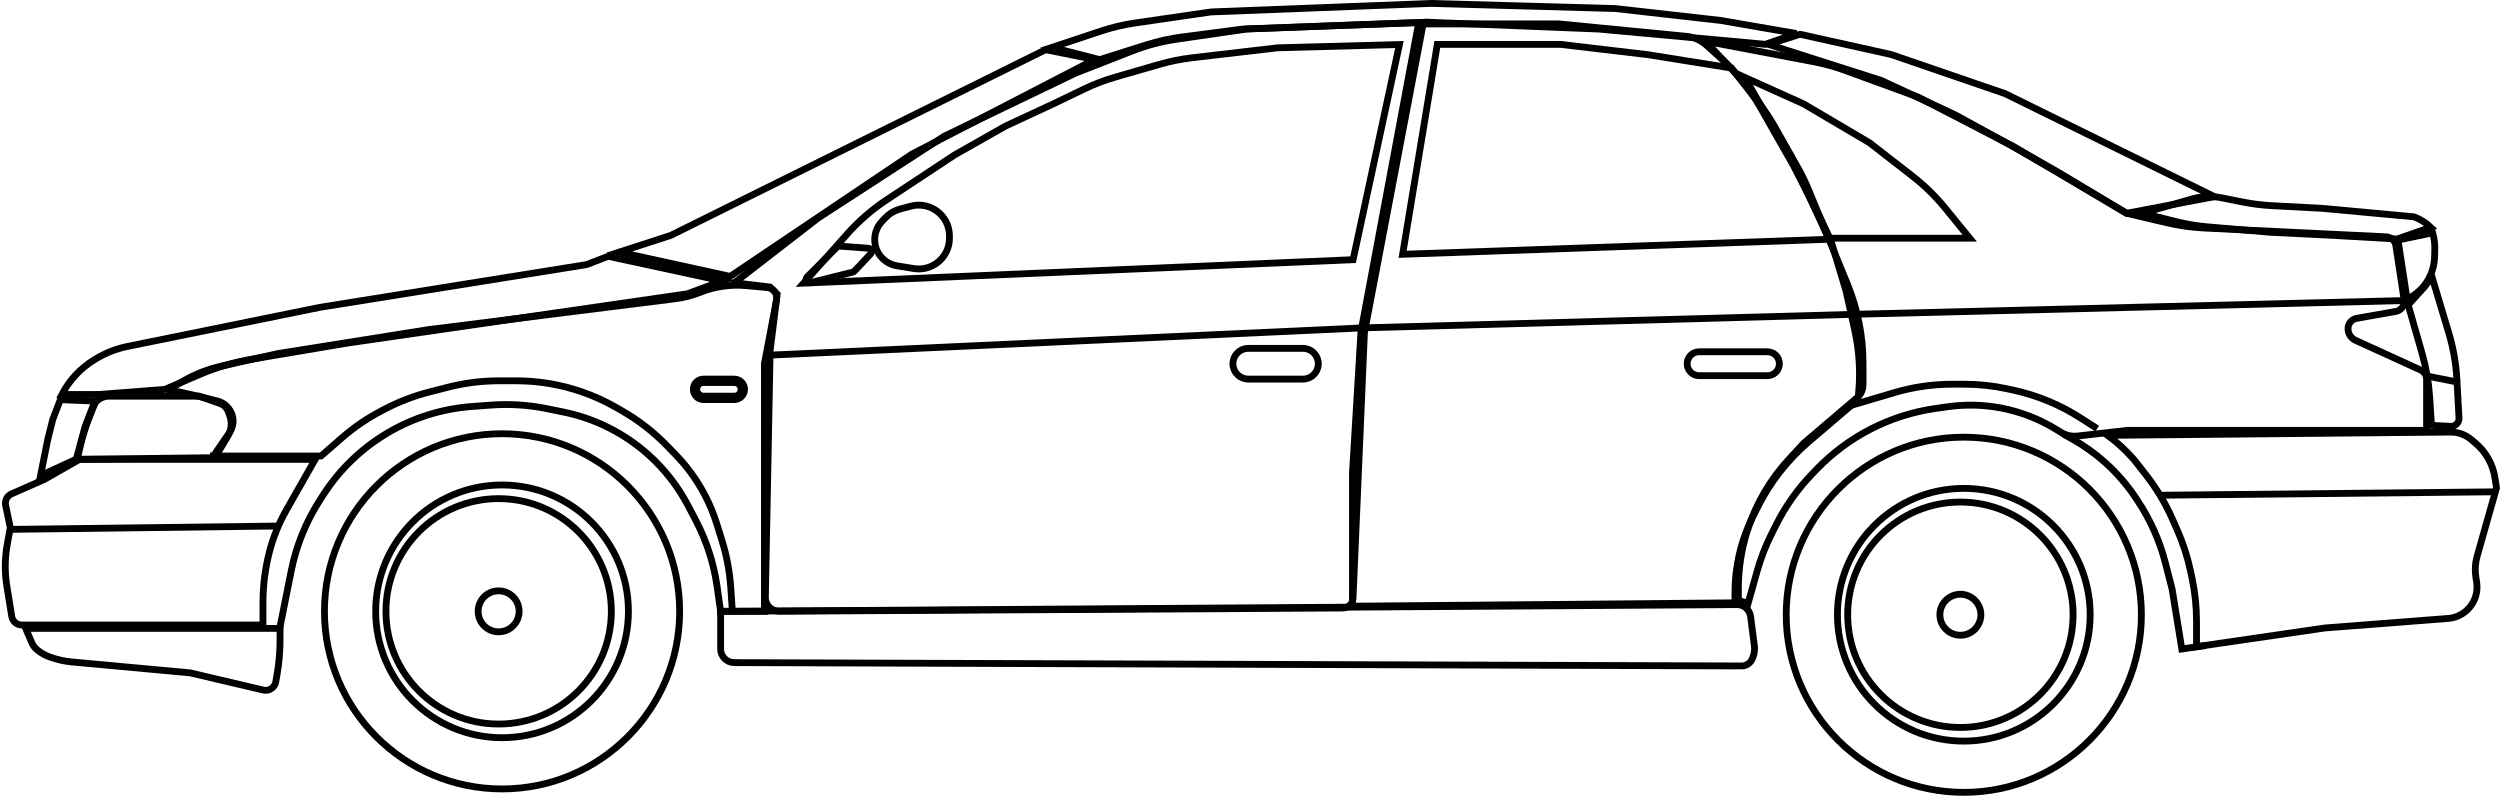
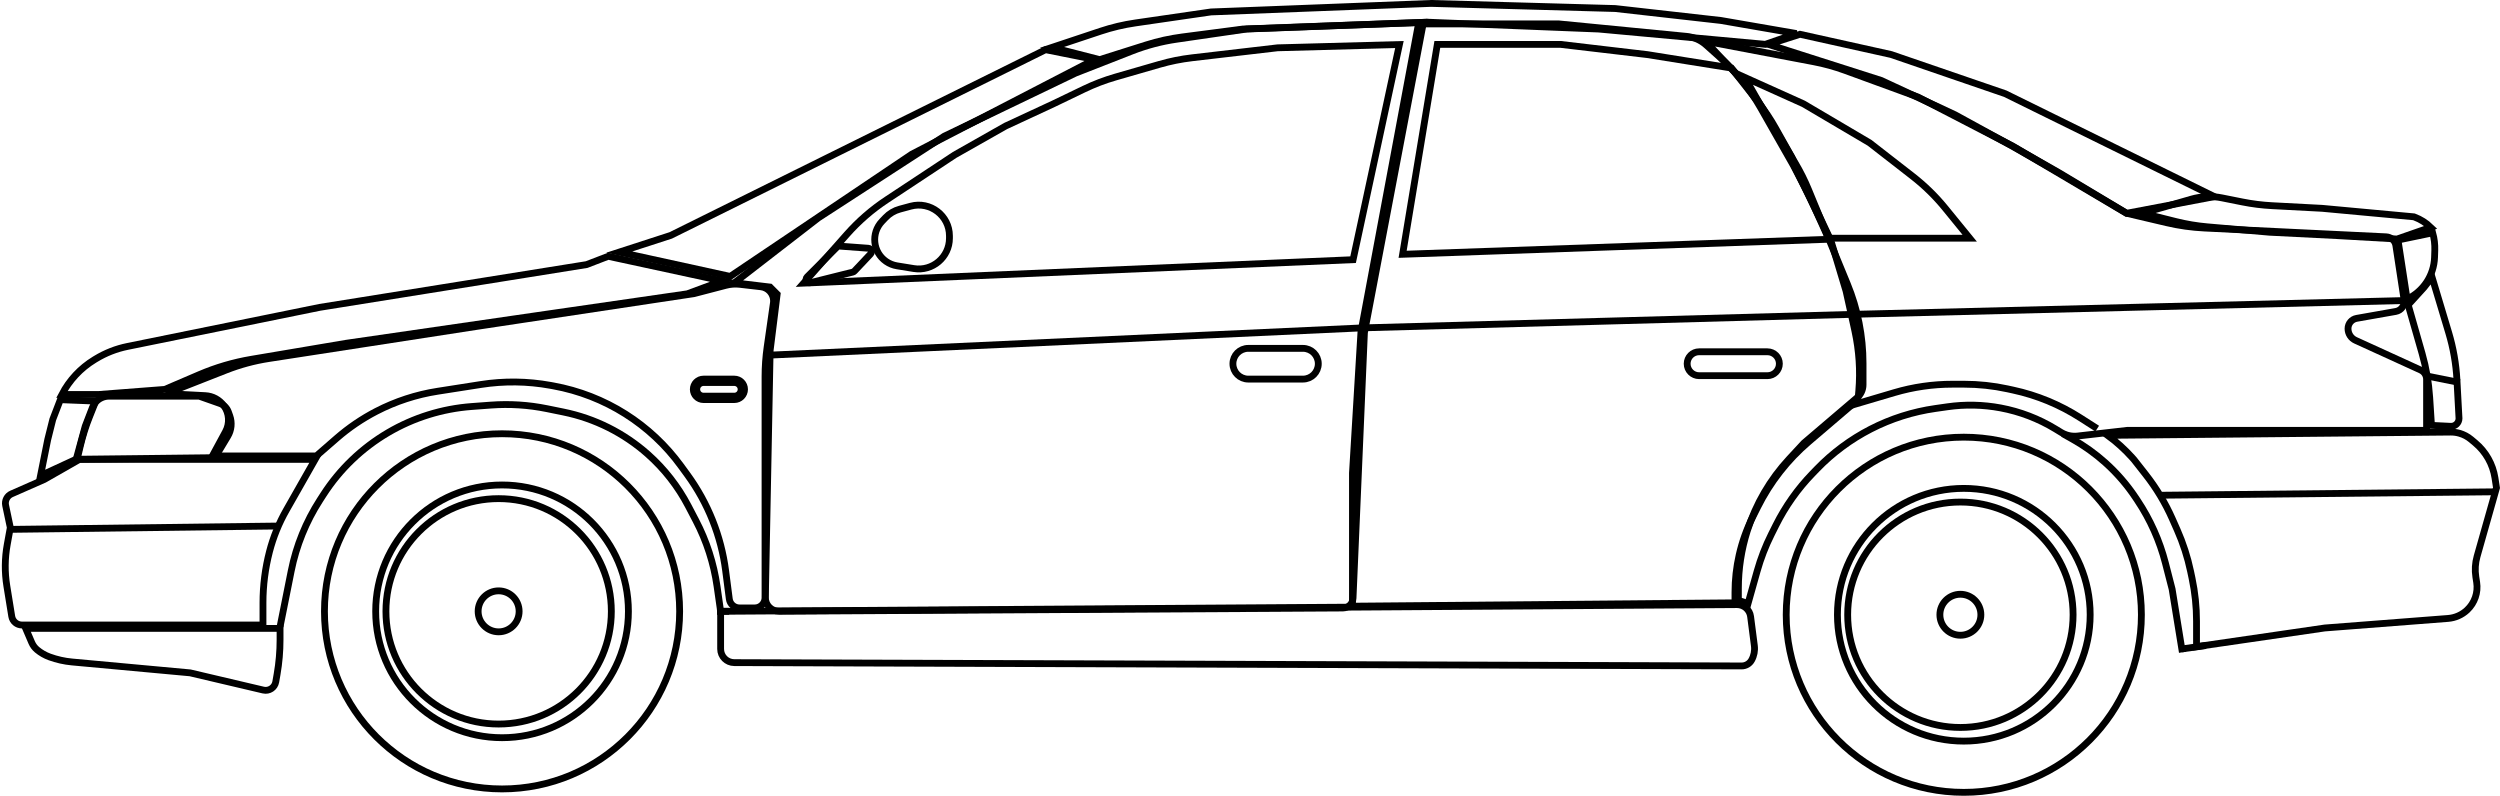
<svg xmlns="http://www.w3.org/2000/svg" width="732" height="233" viewBox="0 0 732 233" fill="none">
-   <circle cx="147" cy="179" r="37" stroke="black" stroke-width="2" />
-   <circle cx="147" cy="179" r="52" stroke="black" stroke-width="2" />
-   <circle cx="146" cy="179" r="6" stroke="black" stroke-width="2" />
-   <circle cx="146" cy="179" r="33" stroke="black" stroke-width="2" />
-   <circle cx="575" cy="180" r="37" stroke="black" stroke-width="2" />
-   <circle cx="575" cy="180" r="52" stroke="black" stroke-width="2" />
-   <circle cx="574" cy="180" r="6" stroke="black" stroke-width="2" />
-   <circle cx="574" cy="180" r="33" stroke="black" stroke-width="2" />
-   <line x1="215" y1="179.001" x2="225" y2="179.001" stroke="black" stroke-width="2" />
-   <path d="M61.499 133.521L93.996 133.52L100.088 128.214C103.683 125.083 107.639 122.391 111.871 120.195L112.912 119.656C116.955 117.558 121.224 115.929 125.636 114.797L131.164 113.38C136.033 112.131 141.039 111.5 146.066 111.5L151.166 111.5C157.674 111.5 164.137 112.582 170.29 114.704C173.756 115.898 177.102 117.415 180.285 119.234L182.041 120.238C186.986 123.065 191.503 126.581 195.457 130.681L197.95 133.266C201.297 136.737 204.133 140.668 206.371 144.939C207.788 147.641 208.957 150.465 209.867 153.377L211.377 158.214C212.785 162.722 213.655 167.38 213.971 172.092L214.5 180" stroke="black" stroke-width="2" />
-   <path d="M223.823 179.467L223.823 106.5L227.382 87.747C227.712 86.007 226.47 84.361 224.706 84.2L218.479 83.634C213.89 83.217 209.268 83.892 204.99 85.603C202.672 86.53 200.244 87.156 197.767 87.466L125.498 96.5L81.498 103.5L64.911 107.186C60.992 108.057 57.225 109.513 53.739 111.505L48.5 114.5" stroke="black" stroke-width="2" />
-   <path d="M49 114L57.994 116L63.593 117.398C65.136 117.783 66.469 118.753 67.31 120.102L67.355 120.173C68.09 121.353 68.386 122.755 68.189 124.131C68.061 125.031 67.726 125.89 67.21 126.639L62.494 133.5" stroke="black" stroke-width="2" />
-   <rect x="203.5" y="111.5" width="14" height="5" rx="2.5" stroke="black" stroke-width="3" />
-   <path d="M92.282 134.5L86.881 144.006L83.825 149.384C81.662 153.192 80.008 157.268 78.909 161.508C77.641 166.398 77 171.429 77 176.48V183H6.403C4.932 183 3.678 181.933 3.442 180.48L2.006 171.621C1.35 167.577 1.389 163.45 2.122 159.419L2.983 154.679L3.019 154.486L2.979 154.294L1.647 147.972C1.355 146.583 2.076 145.179 3.375 144.607L12.902 140.415L12.95 140.395L12.996 140.368L23.266 134.5H92.282Z" stroke="black" stroke-width="2" />
-   <line x1="2.987" y1="155" x2="81.988" y2="154.013" stroke="black" stroke-width="2" />
-   <path d="M82 184V187.321C82 190.71 81.709 194.092 81.128 197.431L80.742 199.648C80.446 201.349 78.779 202.45 77.099 202.055L55.73 197.026L55.661 197.011L55.592 197.004L21.068 193.824C18.847 193.62 16.633 193.121 14.534 192.357C13.202 191.873 11.948 191.156 10.861 190.25C10.18 189.682 9.643 188.96 9.293 188.145L7.517 184H82Z" stroke="black" stroke-width="2" />
-   <path d="M82 183.5L85.268 167.163C86.743 159.786 89.593 152.752 93.668 146.428L94.69 144.842C99.496 137.384 105.987 131.159 113.639 126.667C121.114 122.28 129.495 119.666 138.139 119.025L143.723 118.611C149.215 118.205 154.737 118.556 160.133 119.655L164.963 120.639C174.158 122.512 182.694 126.782 189.708 133.016C194.529 137.302 198.532 142.429 201.521 148.146L203.732 152.376C206.888 158.414 208.993 164.945 209.956 171.689L210.86 178.018C210.953 178.675 211.001 179.337 211.001 180" stroke="black" stroke-width="2" />
-   <path d="M210 179H213.5" stroke="black" stroke-width="2" />
-   <path d="M211.438 82.253L201.25 86.025L163.356 91.511L101.356 100.511L101.345 100.512L101.333 100.514L73.597 105.202C68.361 106.087 63.249 107.591 58.369 109.683L48.259 114.015L28.961 115.5H18.122C20.311 111.302 23.607 107.779 27.656 105.314L28.038 105.082C30.904 103.337 34.052 102.103 37.341 101.435L93.67 89.984L171.658 77.487L171.762 77.471L171.859 77.434L178.08 75.04L211.438 82.253Z" stroke="black" stroke-width="2" />
-   <path d="M31.923 116H58.327L64.423 118.151C65.558 118.552 66.453 119.443 66.858 120.577L67.286 121.773C67.991 123.747 67.774 125.933 66.696 127.729L62.93 134.006L22.312 134.484L24.95 124.815L27.081 119.275C27.275 118.771 27.551 118.301 27.898 117.886C28.893 116.691 30.368 116 31.923 116Z" stroke="black" stroke-width="2" />
-   <path d="M28.045 117.442L26.239 121.959C25.11 124.781 24.194 127.684 23.498 130.643L22.638 134.296L11.865 139.268L13.977 128.711L15.453 122.809L17.676 117.027L28.045 117.442Z" stroke="black" stroke-width="2" />
-   <path d="M508.581 177.029C510.602 177.016 512.316 178.513 512.574 180.518L513.677 189.06C513.865 190.516 513.581 191.995 512.868 193.278C512.279 194.339 511.159 194.995 509.945 194.991L214.986 194.017C212.783 194.009 211 192.22 211 190.017V178.993L508.581 177.029Z" stroke="black" stroke-width="2" />
-   <path d="M396.185 76.033L235.31 82.9L248.006 68.577C251.428 64.717 255.341 61.322 259.646 58.48L279.513 45.358L294.458 36.89L308.421 30.407L308.434 30.401L317.396 26.086C320.365 24.656 323.45 23.477 326.616 22.562L339.509 18.839C342.63 17.937 345.82 17.294 349.047 16.918L374.066 13.998L409.754 13.034L396.185 76.033Z" stroke="black" stroke-width="2" />
-   <path d="M266.651 60.373C272.372 58.827 278 63.136 278 69.061V69.748C278 75.293 273.033 79.519 267.56 78.632L262.642 77.834C261.486 77.647 260.388 77.201 259.429 76.529C255.533 73.802 254.978 68.247 258.258 64.804L259.294 63.717C260.43 62.524 261.872 61.665 263.463 61.235L266.651 60.373Z" stroke="black" stroke-width="2" />
-   <path d="M245.84 72.065L254.242 72.688C255.081 72.75 255.473 73.757 254.896 74.37L250.174 79.388C250.043 79.527 249.874 79.625 249.688 79.672L237.263 82.778C236.279 83.024 235.596 81.819 236.312 81.102L245.06 72.356C245.265 72.15 245.55 72.044 245.84 72.065Z" stroke="black" stroke-width="2" />
-   <path d="M320.511 17.422L267.04 45.112L266.989 45.139L266.941 45.17L213.795 80.932L181.316 73.812L196.309 68.951L196.378 68.929L196.444 68.897L306.139 14.547L320.511 17.422Z" stroke="black" stroke-width="2" />
-   <path d="M445.973 1.75L472.929 2.498L503.864 5.991L526.006 9.823L516.876 12.983L468.092 8.504L468.065 8.502L468.04 8.501L418.04 6.501L418.002 6.499L417.963 6.501L363.963 8.501L363.917 8.502L363.871 8.509L346.125 10.823C342.571 11.287 339.064 12.063 335.646 13.143L321.973 17.46L308.033 13.875L322.257 9.135C325.567 8.031 328.969 7.224 332.422 6.722L340.894 5.489L354.59 3.496L386.789 2.249L418.996 1L445.973 1.75Z" stroke="black" stroke-width="2" />
-   <path d="M399.518 97.314L399.504 97.385L399.501 97.457L396.164 175.15C396.095 176.749 394.785 178.012 393.185 178.021L228.121 178.971C225.873 178.984 224.055 177.141 224.099 174.894L225.499 102.568L227.492 86.624L227.553 86.139L225.707 84.293L225.463 84.048L225.119 84.007L215.042 82.797L226.362 74.041L239.584 63.812L276.487 39.875L314.897 21.418L331.451 14.94C335.641 13.301 340.006 12.146 344.459 11.498L365.09 8.496L416.782 6.546L399.518 97.314Z" stroke="black" stroke-width="2" />
-   <rect x="361" y="102" width="25" height="9" rx="4.5" stroke="black" stroke-width="2" />
-   <line x1="224.954" y1="104.001" x2="398.954" y2="96.001" stroke="black" stroke-width="2" />
-   <path d="M553.729 15.964L587.116 27.426L619.059 43.148L648.373 57.575L622.688 62.446L603.015 50.643L603.004 50.636L602.993 50.63L587.993 42.13L587.98 42.123L572.48 33.623L572.452 33.607L572.422 33.594L550.922 23.594L550.864 23.566L550.805 23.548L517.783 12.999L527.047 10.035L553.729 15.964Z" stroke="black" stroke-width="2" />
-   <path d="M456.453 7L493.826 10.646C495.939 10.853 497.931 11.726 499.515 13.14L503.498 16.696C508.275 20.961 512.326 25.976 515.491 31.543L525.111 48.461H525.112L531.612 60.961L536.062 70.356L540.53 85.249L542.522 94.212V94.213L543.114 96.936C544.358 102.658 544.744 108.533 544.258 114.368L544.141 115.776C544.075 116.564 543.7 117.295 543.099 117.809L529.604 129.335C523.396 134.638 518.315 141.135 514.663 148.438L513.22 151.325C511.448 154.87 510.108 158.614 509.229 162.479C508.412 166.074 508 169.749 508 173.436V176.508L396 177.49V138.527L398.493 97.126L415.331 7H456.453Z" stroke="black" stroke-width="2" />
-   <line x1="398.972" y1="96" x2="543.972" y2="92" stroke="black" stroke-width="2" />
-   <rect x="494" y="103" width="27" height="7" rx="3.5" stroke="black" stroke-width="2" />
-   <path d="M531.008 18.07C534.153 18.667 537.244 19.52 540.251 20.618L548.657 23.689L561.599 28.418L589.506 42.869L622.491 62.361L622.622 62.438L622.771 62.474L634.42 65.214C638.039 66.065 641.729 66.585 645.442 66.765L698.683 69.341C700.109 69.41 701.289 70.474 701.504 71.886L703.924 87.788C704.169 89.399 703.084 90.911 701.479 91.194L690.031 93.214C688.567 93.472 687.5 94.745 687.5 96.231C687.5 97.7 688.357 99.034 689.693 99.644L708.746 108.342C709.815 108.83 710.5 109.897 710.5 111.071V126H622.943L622.887 126.007L608.324 127.671C606.641 127.863 604.941 127.489 603.494 126.608L601.825 125.592C596.892 122.589 591.455 120.506 585.779 119.441C580.643 118.478 575.383 118.363 570.209 119.103L566.686 119.606C560.07 120.552 553.658 122.594 547.715 125.65C541.875 128.654 536.567 132.595 532.003 137.316L530.686 138.679C526.37 143.143 522.761 148.242 519.984 153.796L518.655 156.453C516.931 159.902 515.538 163.506 514.494 167.218L511.82 176.72L509 175.779V172.279C509 166.564 509.879 160.882 511.606 155.434C514.095 147.586 518.291 140.387 523.893 134.354L528.19 129.725L543.745 116.459C544.859 115.509 545.5 114.118 545.5 112.654V106.369C545.5 98.402 543.939 90.511 540.905 83.144L529.57 55.615C528.457 52.911 527.15 50.289 525.66 47.773L516.747 32.712C514.459 28.846 511.751 25.245 508.672 21.974L499.339 12.057L531.008 18.07Z" stroke="black" stroke-width="2" />
-   <path d="M540.999 119L554.664 114.959C560.188 113.325 565.918 112.496 571.679 112.496L575.074 112.496C579.342 112.496 583.599 112.951 587.77 113.854L589.444 114.217C596.421 115.727 603.072 118.471 609.085 122.318L614.057 125.5" stroke="black" stroke-width="2" />
-   <line x1="543.975" y1="92" x2="703.975" y2="88" stroke="black" stroke-width="2" />
-   <path d="M717.529 126.514C718.414 126.505 719.294 126.625 720.145 126.868C721.381 127.221 722.529 127.829 723.516 128.653L724.732 129.669C727.845 132.269 729.904 135.913 730.524 139.921L730.976 142.839L725.296 162.887C724.739 164.853 724.612 166.916 724.925 168.936L725.168 170.506C725.632 173.501 724.591 176.532 722.384 178.608C720.856 180.046 718.883 180.918 716.792 181.08L680.718 183.873L680.684 183.876L680.65 183.881L643.142 189.344V181.895C643.142 177.679 642.704 173.474 641.837 169.348L641.407 167.304C640.529 163.125 639.215 159.05 637.485 155.146L636.049 151.902C634.001 147.28 631.387 142.93 628.266 138.952L624.856 134.607L624.841 134.587L624.823 134.567L624.309 133.986C622.14 131.578 619.735 129.396 617.132 127.47L717.529 126.514Z" stroke="black" stroke-width="2" />
-   <line x1="632.988" y1="145" x2="730.988" y2="144" stroke="black" stroke-width="2" />
-   <path d="M603.999 127L606.867 128.614C610.278 130.532 613.469 132.816 616.385 135.425C619.779 138.462 622.775 141.915 625.301 145.704L625.846 146.522C629.587 152.132 632.355 158.333 634.034 164.864L635.997 172.498L638.997 190.998" stroke="black" stroke-width="2" />
-   <line x1="638.857" y1="190.01" x2="645.857" y2="189.01" stroke="black" stroke-width="2" />
-   <path d="M456.941 13L469.633 14.493L482.366 15.991L506.955 19.925L514.826 29.942C516.716 32.348 518.416 34.897 519.911 37.566L524.605 45.948L535.477 70.053L410.686 74.457L420.848 13H456.941Z" stroke="black" stroke-width="2" />
-   <path d="M528.041 30.39L547.436 41.828L560.019 51.614C563.526 54.342 566.714 57.458 569.522 60.902L576.736 69.75H535.626L523.899 45.563L523.886 45.534L523.869 45.506L510.883 22.669L528.041 30.39Z" stroke="black" stroke-width="2" />
-   <path d="M641.59 58.315C644.516 57.47 647.602 57.34 650.589 57.938L656.536 59.127C659.425 59.705 662.351 60.073 665.293 60.227L679.93 60.998L706.773 63.483L706.992 63.565C708.763 64.23 710.372 65.251 711.725 66.559L701.858 69.99L684.557 69.002L684.55 69.001L664.558 68.001L646.326 66.416C643.224 66.146 640.148 65.631 637.127 64.876L627.344 62.43L641.59 58.315Z" stroke="black" stroke-width="2" />
-   <path d="M712.291 68.168C712.755 69.839 712.964 71.572 712.906 73.306L712.838 75.348C712.661 80.644 709.524 85.35 704.793 87.581L702.132 70.284L712.291 68.168Z" stroke="black" stroke-width="2" />
-   <path d="M716.985 97.432C718.329 101.91 719.135 106.533 719.388 111.201L719.999 122.518C719.989 123.841 718.879 124.892 717.555 124.826L711.94 124.545L711.412 116.363C711.132 112.019 710.388 107.718 709.192 103.532L705.114 89.261L709.74 84.173L709.766 84.144L709.789 84.114L712.099 81.144L716.985 97.432Z" stroke="black" stroke-width="2" />
-   <line x1="710.196" y1="110.019" x2="720.196" y2="112.019" stroke="black" stroke-width="2" />
+   <g id="car on the left side">
+     <g id="wheel left front">
+       <circle id="Ellipse 35" cx="147" cy="179" r="37" stroke="black" stroke-width="2" />
+       <circle id="Ellipse 38" cx="147" cy="179" r="52" stroke="black" stroke-width="2" />
+       <circle id="Ellipse 37" cx="146" cy="179" r="6" stroke="black" stroke-width="2" />
+       <circle id="Ellipse 36" cx="146" cy="179" r="33" stroke="black" stroke-width="2" />
+     </g>
+     <g id="wheel left front_2">
+       <circle id="Ellipse 35_2" cx="575" cy="180" r="37" stroke="black" stroke-width="2" />
+       <circle id="Ellipse 38_2" cx="575" cy="180" r="52" stroke="black" stroke-width="2" />
+       <circle id="Ellipse 37_2" cx="574" cy="180" r="6" stroke="black" stroke-width="2" />
+       <circle id="Ellipse 36_2" cx="574" cy="180" r="33" stroke="black" stroke-width="2" />
+     </g>
+     <g id="front bumper">
+       <path id="Rectangle 39739" d="M92.282 134.5L86.881 144.006L83.825 149.384C81.662 153.192 80.008 157.268 78.909 161.508C77.641 166.398 77 171.429 77 176.48V183H6.403C4.932 183 3.678 181.933 3.442 180.48L2.006 171.621C1.35 167.577 1.389 163.45 2.122 159.419L2.983 154.679L3.019 154.486L2.979 154.294L1.647 147.972C1.355 146.583 2.076 145.179 3.375 144.607L12.902 140.415L12.95 140.395L12.996 140.368L23.266 134.5H92.282Z" stroke="black" stroke-width="2" />
+       <line id="Line 65" x1="2.987" y1="155" x2="81.988" y2="154.013" stroke="black" stroke-width="2" />
+     </g>
+     <g id="front left cover">
+       <path id="Rectangle 39740" d="M82 184V187.321C82 190.71 81.709 194.092 81.128 197.431L80.742 199.648C80.446 201.349 78.779 202.45 77.099 202.055L55.73 197.026L55.661 197.011L55.592 197.004L21.068 193.824C18.847 193.62 16.633 193.121 14.534 192.357C13.202 191.873 11.948 191.156 10.861 190.25C10.18 189.682 9.643 188.96 9.293 188.145L7.517 184H82Z" stroke="black" stroke-width="2" />
+       <path id="Line 66" d="M82 183.5L85.268 167.163C86.743 159.786 89.593 152.752 93.668 146.428L94.69 144.842C99.496 137.384 105.987 131.159 113.639 126.667C121.114 122.28 129.495 119.666 138.139 119.025L143.723 118.611C149.215 118.205 154.737 118.556 160.133 119.655L164.963 120.639C174.158 122.512 182.694 126.782 189.708 133.016C194.529 137.302 198.532 142.429 201.521 148.146L203.732 152.376C206.888 158.414 208.993 164.945 209.956 171.689L210.86 178.018C210.953 178.675 211.001 179.337 211.001 180" stroke="black" stroke-width="2" />
+       <path id="Line 67" d="M210 179H213.5" stroke="black" stroke-width="2" />
+     </g>
+     <path id="hood" d="M211.438 82.253L201.25 86.025L163.356 91.511L101.356 100.511L101.345 100.512L101.333 100.514L73.597 105.202C68.361 106.087 63.249 107.591 58.369 109.683L48.259 114.015L28.961 115.5H18.122C20.311 111.302 23.607 107.779 27.656 105.314L28.038 105.082C30.904 103.337 34.052 102.103 37.341 101.435L93.67 89.984L171.658 77.487L171.762 77.471L171.859 77.434L178.08 75.04L211.438 82.253Z" stroke="black" stroke-width="2" />
+     <path id="front left turn signal" d="M31.923 116H58.327L64.423 118.151C65.558 118.552 66.453 119.443 66.858 120.577L67.286 121.773C67.991 123.747 67.774 125.933 66.696 127.729L62.93 134.006L22.312 134.484L24.95 124.815L27.081 119.275C27.275 118.771 27.551 118.301 27.898 117.886C28.893 116.691 30.368 116 31.923 116Z" stroke="black" stroke-width="2" />
+     <path id="front left headlight" d="M28.045 117.442L26.239 121.959C25.11 124.781 24.194 127.684 23.498 130.643L22.638 134.296L11.865 139.268L13.977 128.711L15.453 122.809L17.676 117.027L28.045 117.442Z" stroke="black" stroke-width="2" />
+     <path id="left threshold" d="M508.581 177.029C510.602 177.016 512.316 178.513 512.574 180.518L513.677 189.06C513.865 190.516 513.581 191.995 512.868 193.278C512.279 194.339 511.159 194.995 509.945 194.991L214.986 194.017C212.783 194.009 211 192.22 211 190.017V178.993L508.581 177.029Z" stroke="black" stroke-width="2" />
+     <path id="front left window" d="M396.185 76.033L235.31 82.9L248.006 68.577C251.428 64.717 255.341 61.322 259.646 58.48L279.513 45.358L294.458 36.89L308.421 30.407L308.434 30.401L317.396 26.086C320.365 24.656 323.45 23.477 326.616 22.562L339.509 18.839C342.63 17.937 345.82 17.294 349.047 16.918L374.066 13.998L409.754 13.034L396.185 76.033Z" stroke="black" stroke-width="2" />
+     <g id="mirror">
+       <path id="Rectangle 39741" d="M266.651 60.373C272.372 58.827 278 63.136 278 69.061V69.748C278 75.293 273.033 79.519 267.56 78.632L262.642 77.834C261.486 77.647 260.388 77.201 259.429 76.529C255.533 73.802 254.978 68.247 258.258 64.804L259.294 63.717C260.43 62.524 261.872 61.665 263.463 61.235L266.651 60.373Z" stroke="black" stroke-width="2" />
+       <path id="Rectangle 39742" d="M245.84 72.065L254.242 72.688C255.081 72.75 255.473 73.757 254.896 74.37L250.174 79.388C250.043 79.527 249.874 79.625 249.688 79.672L237.263 82.778C236.279 83.024 235.596 81.819 236.312 81.102L245.06 72.356C245.265 72.15 245.55 72.044 245.84 72.065Z" stroke="black" stroke-width="2" />
+     </g>
+     <path id="front mirror" d="M320.511 17.422L267.04 45.112L266.989 45.139L266.941 45.17L213.795 80.932L181.316 73.812L196.309 68.951L196.378 68.929L196.444 68.897L306.139 14.547L320.511 17.422Z" stroke="black" stroke-width="2" />
+     <path id="roof" d="M445.973 1.75L472.929 2.498L503.864 5.991L526.006 9.823L516.876 12.983L468.092 8.504L468.065 8.502L468.04 8.501L418.04 6.501L418.002 6.499L417.963 6.501L363.963 8.501L363.917 8.502L363.871 8.509L346.125 10.823C342.571 11.287 339.064 12.063 335.646 13.143L321.973 17.46L308.033 13.875L322.257 9.135C325.567 8.031 328.969 7.224 332.422 6.722L340.894 5.489L354.59 3.496L386.789 2.249L418.996 1L445.973 1.75Z" stroke="black" stroke-width="2" />
+     <g id="front left door">
+       <path id="front left driver's door" d="M399.518 97.314L399.504 97.385L399.501 97.457L396.164 175.15C396.095 176.749 394.785 178.012 393.185 178.021L228.121 178.971C225.873 178.984 224.055 177.141 224.099 174.894L225.499 102.568L227.492 86.624L227.553 86.139L225.707 84.293L225.463 84.048L225.119 84.007L215.042 82.797L226.362 74.041L239.584 63.812L276.487 39.875L314.897 21.418L331.451 14.94C335.641 13.301 340.006 12.146 344.459 11.498L365.09 8.496L416.782 6.546L399.518 97.314Z" stroke="black" stroke-width="2" />
+       <rect id="Rectangle 39743" x="361" y="102" width="25" height="9" rx="4.5" stroke="black" stroke-width="2" />
+       <line id="Line 68" x1="224.954" y1="104.001" x2="398.954" y2="96.001" stroke="black" stroke-width="2" />
+     </g>
+     <path id="back mirror" d="M553.729 15.964L587.116 27.426L619.059 43.148L648.373 57.575L622.688 62.446L603.015 50.643L603.004 50.636L602.993 50.63L587.993 42.13L587.98 42.123L572.48 33.623L572.452 33.607L572.422 33.594L550.922 23.594L550.864 23.566L550.805 23.548L517.783 12.999L527.047 10.035L553.729 15.964Z" stroke="black" stroke-width="2" />
+     <g id="rear left door">
+       <path id="Rectangle 39744" d="M456.453 7L493.826 10.646C495.939 10.853 497.931 11.726 499.515 13.14L503.498 16.696C508.275 20.961 512.326 25.976 515.491 31.543L525.111 48.461H525.112L531.612 60.961L536.062 70.356L540.53 85.249L542.522 94.212V94.213L543.114 96.936C544.358 102.658 544.744 108.533 544.258 114.368L544.141 115.776C544.075 116.564 543.7 117.295 543.099 117.809L529.604 129.335C523.396 134.638 518.315 141.135 514.663 148.438L513.22 151.325C511.448 154.87 510.108 158.614 509.229 162.479C508.412 166.074 508 169.749 508 173.436V176.508L396 177.49V138.527L398.493 97.126L415.331 7H456.453Z" stroke="black" stroke-width="2" />
+       <line id="Line 69" x1="398.972" y1="96" x2="543.972" y2="92" stroke="black" stroke-width="2" />
+       <rect id="Rectangle 39745" x="494" y="103" width="27" height="7" rx="3.5" stroke="black" stroke-width="2" />
+     </g>
+     <g id="back left fender">
+       <path id="back left fender_2" d="M531.008 18.07C534.153 18.667 537.244 19.52 540.251 20.618L548.657 23.689L561.599 28.418L589.506 42.869L622.491 62.361L622.622 62.438L622.771 62.474L634.42 65.214C638.039 66.065 641.729 66.585 645.442 66.765L698.683 69.341C700.109 69.41 701.289 70.474 701.504 71.886L703.924 87.788C704.169 89.399 703.084 90.911 701.479 91.194L690.031 93.214C688.567 93.472 687.5 94.745 687.5 96.231C687.5 97.7 688.357 99.034 689.693 99.644L708.746 108.342C709.815 108.83 710.5 109.897 710.5 111.071V126H622.943L622.887 126.007L608.324 127.671C606.641 127.863 604.941 127.489 603.494 126.608L601.825 125.592C596.892 122.589 591.455 120.506 585.779 119.441C580.643 118.478 575.383 118.363 570.209 119.103L566.686 119.606C560.07 120.552 553.658 122.594 547.715 125.65C541.875 128.654 536.567 132.595 532.003 137.316L530.686 138.679C526.37 143.143 522.761 148.242 519.984 153.796L518.655 156.453C516.931 159.902 515.538 163.506 514.494 167.218L511.82 176.72L509 175.779V172.279C509 166.564 509.879 160.882 511.606 155.434C514.095 147.586 518.291 140.387 523.893 134.354L528.19 129.725L543.745 116.459C544.859 115.509 545.5 114.118 545.5 112.654V106.369C545.5 98.402 543.939 90.511 540.905 83.144L529.57 55.615C528.457 52.911 527.15 50.289 525.66 47.773L516.747 32.712C514.459 28.846 511.751 25.245 508.672 21.974L499.339 12.057L531.008 18.07Z" stroke="black" stroke-width="2" />
+       <path id="Line 71" d="M540.999 119L554.664 114.959C560.188 113.325 565.918 112.496 571.679 112.496L575.074 112.496C579.342 112.496 583.599 112.951 587.77 113.854L589.444 114.217C596.421 115.727 603.072 118.471 609.085 122.318L614.057 125.5" stroke="black" stroke-width="2" />
+       <line id="Line 74" x1="543.975" y1="92" x2="703.975" y2="88" stroke="black" stroke-width="2" />
+     </g>
+     <g id="front bumper_2">
+       <path id="Rectangle 39746" d="M717.529 126.514C718.414 126.505 719.294 126.625 720.145 126.868C721.381 127.221 722.529 127.829 723.516 128.653L724.732 129.669C727.845 132.269 729.904 135.913 730.524 139.921L730.976 142.839L725.296 162.887C724.739 164.853 724.612 166.916 724.925 168.936L725.168 170.506C725.632 173.501 724.591 176.532 722.384 178.608C720.856 180.046 718.883 180.918 716.792 181.08L680.718 183.873L680.684 183.876L680.65 183.881L643.142 189.344V181.895C643.142 177.679 642.704 173.474 641.837 169.348L641.407 167.304C640.529 163.125 639.215 159.05 637.485 155.146L636.049 151.902C634.001 147.28 631.387 142.93 628.266 138.952L624.856 134.607L624.841 134.587L624.823 134.567L624.309 133.986C622.14 131.578 619.735 129.396 617.132 127.47L717.529 126.514Z" stroke="black" stroke-width="2" />
+       <line id="Line 70" x1="632.988" y1="145" x2="730.988" y2="144" stroke="black" stroke-width="2" />
+       <path id="Line 72" d="M603.999 127L606.867 128.614C610.278 130.532 613.469 132.816 616.385 135.425C619.779 138.462 622.775 141.915 625.301 145.704L625.846 146.522C629.587 152.132 632.355 158.333 634.034 164.864L635.997 172.498L638.997 190.998" stroke="black" stroke-width="2" />
+       <line id="Line 73" x1="638.857" y1="190.01" x2="645.857" y2="189.01" stroke="black" stroke-width="2" />
+     </g>
+     <g id="back left window">
+       <path id="back left window_2" d="M456.941 13L469.633 14.493L482.366 15.991L506.955 19.925L514.826 29.942C516.716 32.348 518.416 34.897 519.911 37.566L524.605 45.948L535.477 70.053L410.686 74.457L420.848 13H456.941Z" stroke="black" stroke-width="2" />
+       <path id="Polygon 12" d="M528.041 30.39L547.436 41.828L560.019 51.614C563.526 54.342 566.714 57.458 569.522 60.902L576.736 69.75H535.626L523.899 45.563L523.886 45.534L523.869 45.506L510.883 22.669L528.041 30.39Z" stroke="black" stroke-width="2" />
+     </g>
+     <g id=" trunk">
+       <path id="trunk" d="M641.59 58.315C644.516 57.47 647.602 57.34 650.589 57.938L656.536 59.127C659.425 59.705 662.351 60.073 665.293 60.227L679.93 60.998L706.773 63.483L706.992 63.565C708.763 64.23 710.372 65.251 711.725 66.559L701.858 69.99L684.557 69.002L684.55 69.001L664.558 68.001L646.326 66.416C643.224 66.146 640.148 65.631 637.127 64.876L627.344 62.43L641.59 58.315Z" stroke="black" stroke-width="2" />
+       <path id="Rectangle 39747" d="M712.291 68.168C712.755 69.839 712.964 71.572 712.906 73.306L712.838 75.348C712.661 80.644 709.524 85.35 704.793 87.581L702.132 70.284L712.291 68.168Z" stroke="black" stroke-width="2" />
+     </g>
+     <g id="rear left light">
+       <path id="Rectangle 39748" d="M716.985 97.432C718.329 101.91 719.135 106.533 719.388 111.201L719.999 122.518C719.989 123.841 718.879 124.892 717.555 124.826L711.94 124.545L711.412 116.363C711.132 112.019 710.388 107.718 709.192 103.532L705.114 89.261L709.74 84.173L709.766 84.144L709.789 84.114L712.099 81.144L716.985 97.432Z" stroke="black" stroke-width="2" />
+       <line id="Line 75" x1="710.196" y1="110.019" x2="720.196" y2="112.019" stroke="black" stroke-width="2" />
+     </g>
+     <g id="front left fender">
+       <rect id="Rectangle 39738" x="203.5" y="111.5" width="14" height="5" rx="2.5" stroke="black" stroke-width="3" />
+       <path id="Rectangle 39749" d="M212.555 83.541C213.887 83.193 215.273 83.096 216.642 83.254L222.785 83.963C224.902 84.207 226.5 86 226.5 88.131C226.5 88.329 226.486 88.527 226.458 88.724L224.613 101.638C224.205 104.495 224 107.377 224 110.264V175C224 176.657 222.657 178 221 178H216.515C215.007 178 213.734 176.881 213.54 175.386L212.466 167.101C211.149 156.943 207.296 147.279 201.261 139.003L199.374 136.416C194.961 130.364 189.444 125.202 183.111 121.203C176.677 117.14 169.521 114.352 162.034 112.99L161.155 112.83C154.441 111.609 147.57 111.524 140.827 112.577L128.133 114.561C121.875 115.538 115.817 117.521 110.191 120.431C106.035 122.581 102.149 125.218 98.618 128.289L92.626 133.5H62.179L66.034 126.382C67.345 123.962 67.149 121.005 65.53 118.779C64.264 117.038 62.279 115.961 60.129 115.848L48.659 115.243L66.166 108.366C70.218 106.774 74.433 105.636 78.735 104.972L140.148 95.488L140.149 95.489L203.149 85.989L203.201 85.981L203.252 85.968L212.555 83.541Z" stroke="black" stroke-width="2" />
+     </g>
+   </g>
</svg>
